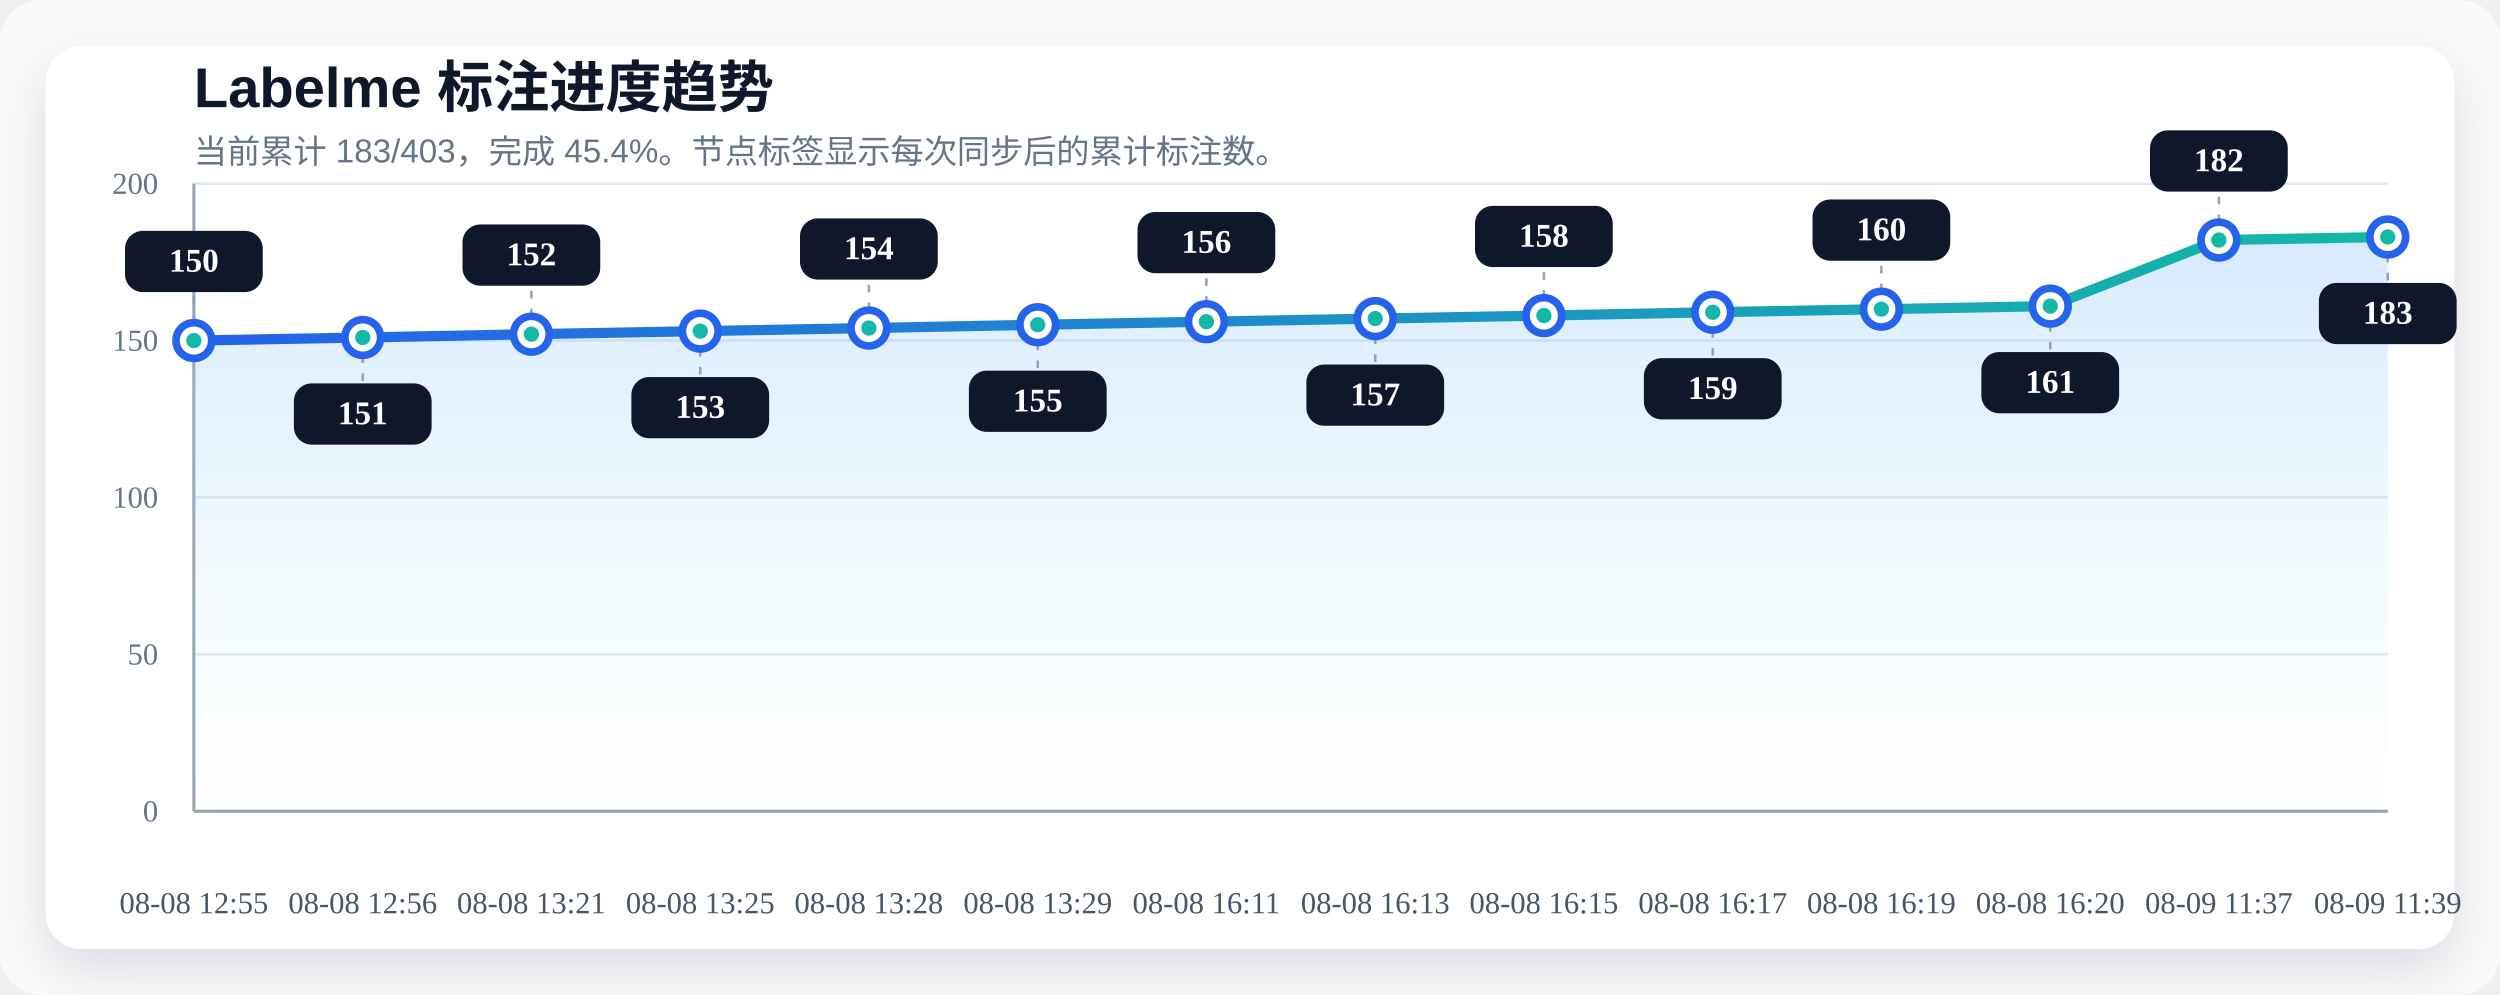
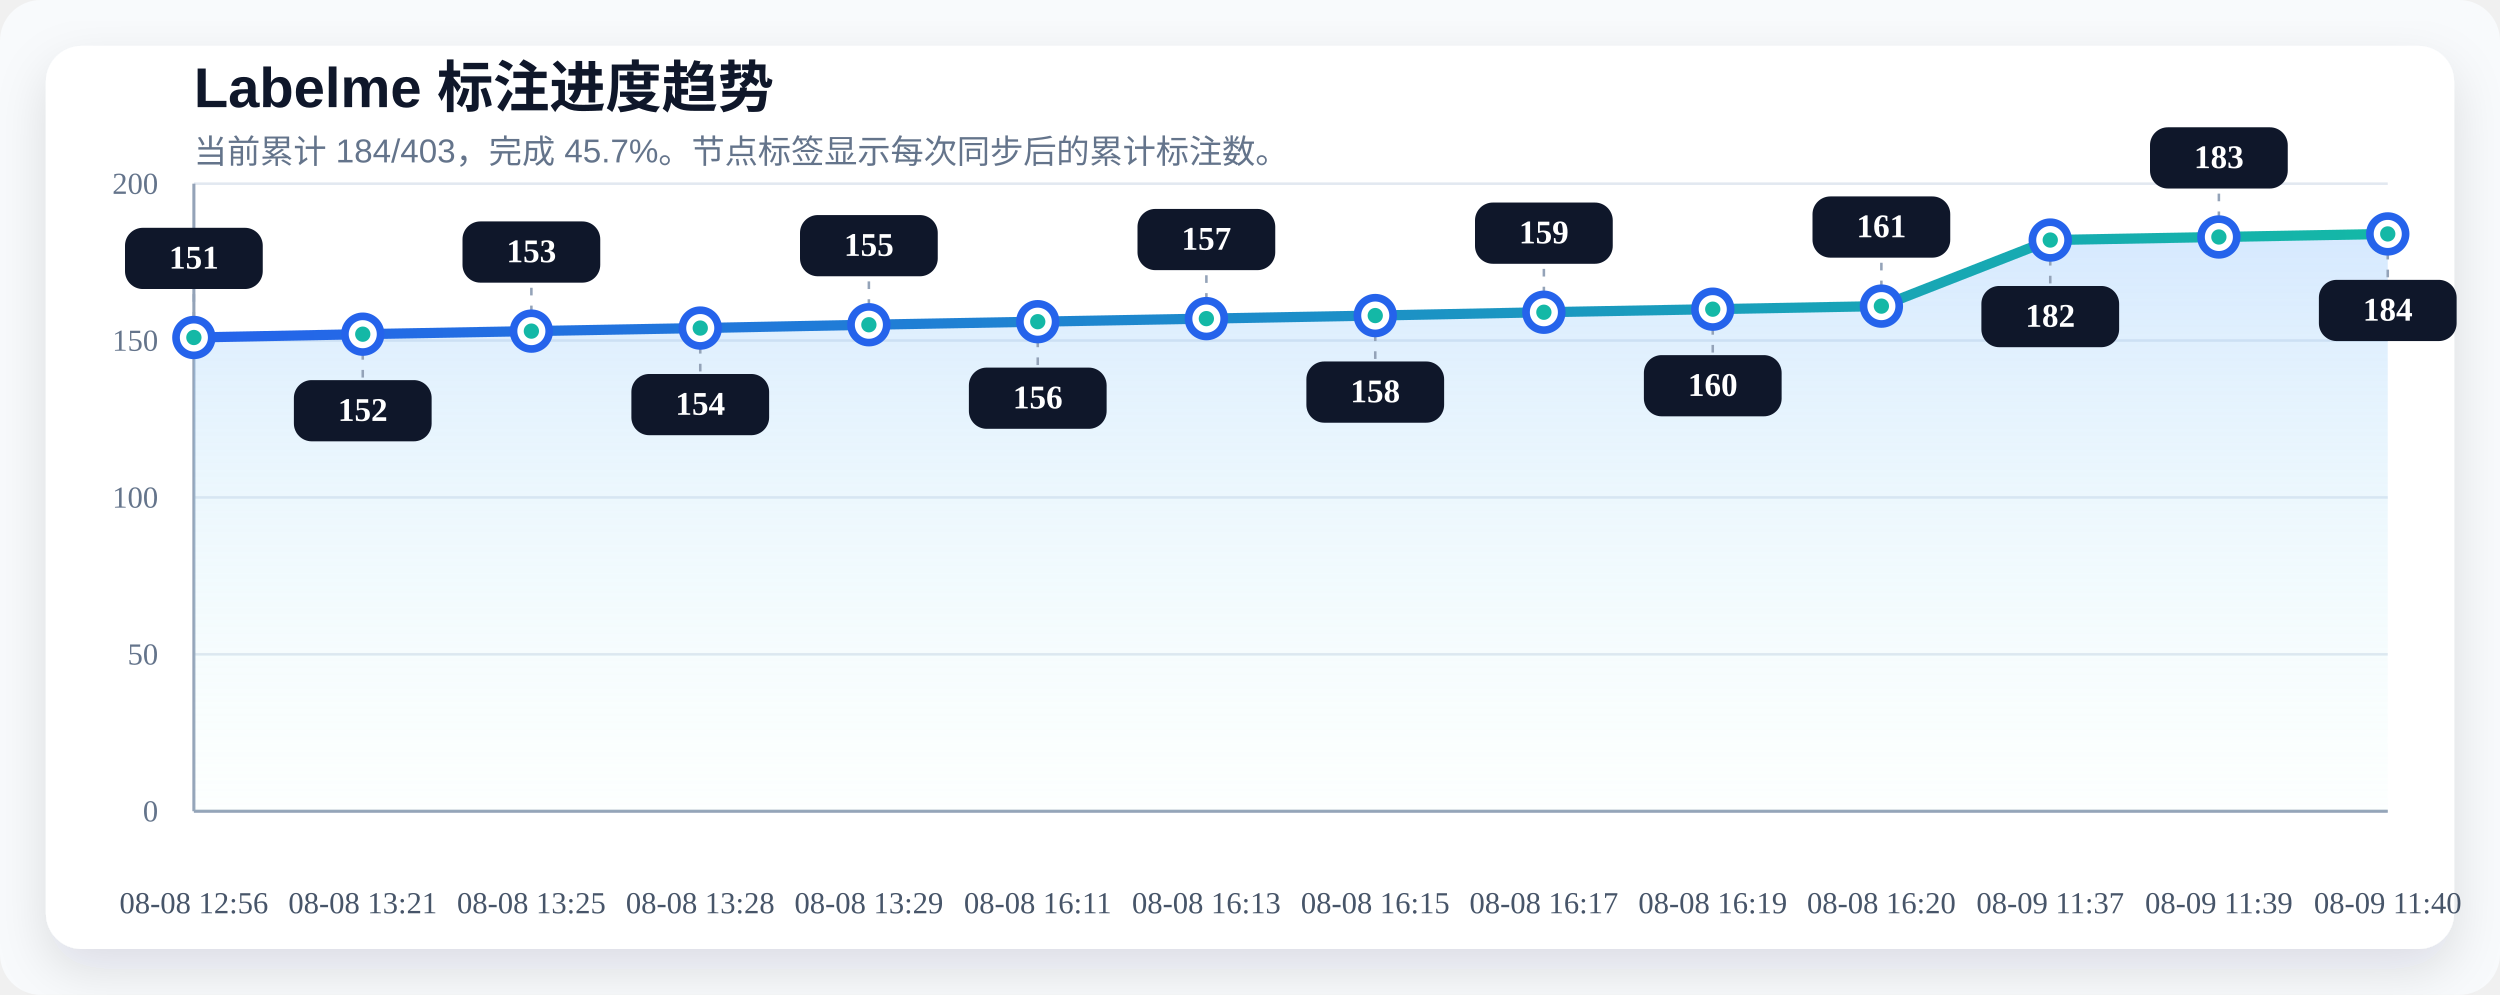
<svg xmlns="http://www.w3.org/2000/svg" width="980" height="390" viewBox="0 0 980 390">
  <defs>
    <linearGradient id="lineGradient" x1="0" y1="0" x2="1" y2="0">
      <stop offset="0%" stop-color="#2563eb" />
      <stop offset="100%" stop-color="#14b8a6" />
    </linearGradient>
    <linearGradient id="areaGradient" x1="0" y1="0" x2="0" y2="1">
      <stop offset="0%" stop-color="#93c5fd" stop-opacity="0.38" />
      <stop offset="100%" stop-color="#ccfbf1" stop-opacity="0.05" />
    </linearGradient>
    <filter id="softShadow" x="-20%" y="-20%" width="140%" height="140%">
      <feDropShadow dx="0" dy="8" stdDeviation="10" flood-color="#0f172a" flood-opacity="0.12" />
    </filter>
  </defs>
  <rect width="100%" height="100%" rx="16" fill="#f8fafc" />
  <rect x="18" y="18" width="944" height="354" rx="14" fill="#ffffff" filter="url(#softShadow)" />
  <text x="76" y="42" font-size="22" font-weight="800" font-family="Arial, sans-serif" fill="#0f172a">Labelme 标注进度趋势</text>
-   <text x="76" y="64" font-size="13" font-family="Arial, sans-serif" fill="#64748b">当前累计 183/403，完成 45.4%。节点标签显示每次同步后的累计标注数。</text>
+   <text x="76" y="64" font-size="13" font-family="Arial, sans-serif" fill="#64748b">当前累计 184/403，完成 45.7%。节点标签显示每次同步后的累计标注数。</text>
  <line x1="76" y1="318.0" x2="936" y2="318.0" stroke="#e2e8f0" stroke-width="1" />
  <line x1="76" y1="256.5" x2="936" y2="256.5" stroke="#e2e8f0" stroke-width="1" />
  <line x1="76" y1="195.0" x2="936" y2="195.0" stroke="#e2e8f0" stroke-width="1" />
  <line x1="76" y1="133.5" x2="936" y2="133.5" stroke="#e2e8f0" stroke-width="1" />
  <line x1="76" y1="72.0" x2="936" y2="72.0" stroke="#e2e8f0" stroke-width="1" />
  <line x1="76" y1="318" x2="936" y2="318" stroke="#94a3b8" stroke-width="1.2" />
  <line x1="76" y1="72" x2="76" y2="318" stroke="#94a3b8" stroke-width="1.2" />
  <text x="62" y="322.0" text-anchor="end" font-size="12" fill="#64748b">0</text>
  <text x="62" y="260.5" text-anchor="end" font-size="12" fill="#64748b">50</text>
  <text x="62" y="199.0" text-anchor="end" font-size="12" fill="#64748b">100</text>
  <text x="62" y="137.5" text-anchor="end" font-size="12" fill="#64748b">150</text>
  <text x="62" y="76.0" text-anchor="end" font-size="12" fill="#64748b">200</text>
-   <polygon points="76.0,318.0 76.0,133.5 142.2,132.3 208.3,131.0 274.5,129.8 340.6,128.6 406.8,127.3 472.9,126.1 539.1,124.9 605.2,123.7 671.4,122.4 737.5,121.2 803.7,120.0 869.8,94.1 936.0,92.9 936.0,318.0" fill="url(#areaGradient)" />
-   <polyline points="76.0,133.5 142.2,132.3 208.3,131.0 274.5,129.8 340.6,128.6 406.8,127.3 472.9,126.1 539.1,124.9 605.2,123.7 671.4,122.4 737.5,121.2 803.7,120.0 869.8,94.1 936.0,92.9" fill="none" stroke="url(#lineGradient)" stroke-width="4" stroke-linejoin="round" stroke-linecap="round" />
-   <line x1="76.0" y1="133.5" x2="76.0" y2="107.5" stroke="#94a3b8" stroke-width="1" stroke-dasharray="3 4" />
-   <rect x="49.0" y="90.5" width="54" height="24" rx="7" fill="#0f172a" />
-   <text x="76.0" y="106.5" text-anchor="middle" font-size="13" font-weight="700" fill="#ffffff">150</text>
-   <circle cx="76.0" cy="133.5" r="7" fill="#ffffff" stroke="#2563eb" stroke-width="3" />
-   <circle cx="76.0" cy="133.5" r="3" fill="#14b8a6" />
-   <line x1="142.2" y1="132.3" x2="142.2" y2="167.3" stroke="#94a3b8" stroke-width="1" stroke-dasharray="3 4" />
-   <rect x="115.2" y="150.3" width="54" height="24" rx="7" fill="#0f172a" />
-   <text x="142.2" y="166.3" text-anchor="middle" font-size="13" font-weight="700" fill="#ffffff">151</text>
-   <circle cx="142.2" cy="132.3" r="7" fill="#ffffff" stroke="#2563eb" stroke-width="3" />
-   <circle cx="142.2" cy="132.3" r="3" fill="#14b8a6" />
-   <line x1="208.3" y1="131.0" x2="208.3" y2="105.0" stroke="#94a3b8" stroke-width="1" stroke-dasharray="3 4" />
-   <rect x="181.3" y="88.0" width="54" height="24" rx="7" fill="#0f172a" />
-   <text x="208.3" y="104.0" text-anchor="middle" font-size="13" font-weight="700" fill="#ffffff">152</text>
-   <circle cx="208.3" cy="131.0" r="7" fill="#ffffff" stroke="#2563eb" stroke-width="3" />
-   <circle cx="208.3" cy="131.0" r="3" fill="#14b8a6" />
-   <line x1="274.5" y1="129.8" x2="274.5" y2="164.8" stroke="#94a3b8" stroke-width="1" stroke-dasharray="3 4" />
-   <rect x="247.5" y="147.8" width="54" height="24" rx="7" fill="#0f172a" />
-   <text x="274.5" y="163.8" text-anchor="middle" font-size="13" font-weight="700" fill="#ffffff">153</text>
-   <circle cx="274.5" cy="129.8" r="7" fill="#ffffff" stroke="#2563eb" stroke-width="3" />
-   <circle cx="274.5" cy="129.8" r="3" fill="#14b8a6" />
-   <line x1="340.6" y1="128.6" x2="340.6" y2="102.6" stroke="#94a3b8" stroke-width="1" stroke-dasharray="3 4" />
-   <rect x="313.6" y="85.6" width="54" height="24" rx="7" fill="#0f172a" />
-   <text x="340.6" y="101.6" text-anchor="middle" font-size="13" font-weight="700" fill="#ffffff">154</text>
-   <circle cx="340.6" cy="128.6" r="7" fill="#ffffff" stroke="#2563eb" stroke-width="3" />
-   <circle cx="340.6" cy="128.6" r="3" fill="#14b8a6" />
-   <line x1="406.8" y1="127.3" x2="406.8" y2="162.3" stroke="#94a3b8" stroke-width="1" stroke-dasharray="3 4" />
-   <rect x="379.8" y="145.3" width="54" height="24" rx="7" fill="#0f172a" />
-   <text x="406.8" y="161.3" text-anchor="middle" font-size="13" font-weight="700" fill="#ffffff">155</text>
-   <circle cx="406.8" cy="127.3" r="7" fill="#ffffff" stroke="#2563eb" stroke-width="3" />
-   <circle cx="406.8" cy="127.3" r="3" fill="#14b8a6" />
-   <line x1="472.9" y1="126.1" x2="472.9" y2="100.1" stroke="#94a3b8" stroke-width="1" stroke-dasharray="3 4" />
-   <rect x="445.9" y="83.1" width="54" height="24" rx="7" fill="#0f172a" />
-   <text x="472.9" y="99.1" text-anchor="middle" font-size="13" font-weight="700" fill="#ffffff">156</text>
-   <circle cx="472.9" cy="126.1" r="7" fill="#ffffff" stroke="#2563eb" stroke-width="3" />
-   <circle cx="472.9" cy="126.1" r="3" fill="#14b8a6" />
-   <line x1="539.1" y1="124.9" x2="539.1" y2="159.9" stroke="#94a3b8" stroke-width="1" stroke-dasharray="3 4" />
-   <rect x="512.1" y="142.9" width="54" height="24" rx="7" fill="#0f172a" />
-   <text x="539.1" y="158.9" text-anchor="middle" font-size="13" font-weight="700" fill="#ffffff">157</text>
-   <circle cx="539.1" cy="124.9" r="7" fill="#ffffff" stroke="#2563eb" stroke-width="3" />
-   <circle cx="539.1" cy="124.9" r="3" fill="#14b8a6" />
-   <line x1="605.2" y1="123.7" x2="605.2" y2="97.7" stroke="#94a3b8" stroke-width="1" stroke-dasharray="3 4" />
-   <rect x="578.2" y="80.7" width="54" height="24" rx="7" fill="#0f172a" />
-   <text x="605.2" y="96.7" text-anchor="middle" font-size="13" font-weight="700" fill="#ffffff">158</text>
-   <circle cx="605.2" cy="123.7" r="7" fill="#ffffff" stroke="#2563eb" stroke-width="3" />
-   <circle cx="605.2" cy="123.7" r="3" fill="#14b8a6" />
-   <line x1="671.4" y1="122.4" x2="671.4" y2="157.4" stroke="#94a3b8" stroke-width="1" stroke-dasharray="3 4" />
-   <rect x="644.4" y="140.4" width="54" height="24" rx="7" fill="#0f172a" />
-   <text x="671.4" y="156.4" text-anchor="middle" font-size="13" font-weight="700" fill="#ffffff">159</text>
-   <circle cx="671.4" cy="122.4" r="7" fill="#ffffff" stroke="#2563eb" stroke-width="3" />
-   <circle cx="671.4" cy="122.4" r="3" fill="#14b8a6" />
-   <line x1="737.5" y1="121.2" x2="737.5" y2="95.2" stroke="#94a3b8" stroke-width="1" stroke-dasharray="3 4" />
-   <rect x="710.5" y="78.2" width="54" height="24" rx="7" fill="#0f172a" />
-   <text x="737.5" y="94.2" text-anchor="middle" font-size="13" font-weight="700" fill="#ffffff">160</text>
-   <circle cx="737.5" cy="121.2" r="7" fill="#ffffff" stroke="#2563eb" stroke-width="3" />
-   <circle cx="737.5" cy="121.2" r="3" fill="#14b8a6" />
-   <line x1="803.7" y1="120.0" x2="803.7" y2="155.0" stroke="#94a3b8" stroke-width="1" stroke-dasharray="3 4" />
-   <rect x="776.7" y="138.0" width="54" height="24" rx="7" fill="#0f172a" />
-   <text x="803.7" y="154.0" text-anchor="middle" font-size="13" font-weight="700" fill="#ffffff">161</text>
-   <circle cx="803.7" cy="120.0" r="7" fill="#ffffff" stroke="#2563eb" stroke-width="3" />
-   <circle cx="803.7" cy="120.0" r="3" fill="#14b8a6" />
-   <line x1="869.8" y1="94.1" x2="869.8" y2="68.1" stroke="#94a3b8" stroke-width="1" stroke-dasharray="3 4" />
-   <rect x="842.8" y="51.1" width="54" height="24" rx="7" fill="#0f172a" />
-   <text x="869.8" y="67.1" text-anchor="middle" font-size="13" font-weight="700" fill="#ffffff">182</text>
-   <circle cx="869.8" cy="94.1" r="7" fill="#ffffff" stroke="#2563eb" stroke-width="3" />
-   <circle cx="869.8" cy="94.1" r="3" fill="#14b8a6" />
-   <line x1="936.0" y1="92.9" x2="936.0" y2="127.9" stroke="#94a3b8" stroke-width="1" stroke-dasharray="3 4" />
-   <rect x="909.0" y="110.9" width="54" height="24" rx="7" fill="#0f172a" />
-   <text x="936.0" y="126.9" text-anchor="middle" font-size="13" font-weight="700" fill="#ffffff">183</text>
-   <circle cx="936.0" cy="92.9" r="7" fill="#ffffff" stroke="#2563eb" stroke-width="3" />
-   <circle cx="936.0" cy="92.9" r="3" fill="#14b8a6" />
-   <text x="76.0" y="358" text-anchor="middle" font-size="12" fill="#475569">08-08 12:55</text>
-   <text x="142.2" y="358" text-anchor="middle" font-size="12" fill="#475569">08-08 12:56</text>
-   <text x="208.3" y="358" text-anchor="middle" font-size="12" fill="#475569">08-08 13:21</text>
-   <text x="274.5" y="358" text-anchor="middle" font-size="12" fill="#475569">08-08 13:25</text>
-   <text x="340.6" y="358" text-anchor="middle" font-size="12" fill="#475569">08-08 13:28</text>
-   <text x="406.8" y="358" text-anchor="middle" font-size="12" fill="#475569">08-08 13:29</text>
-   <text x="472.9" y="358" text-anchor="middle" font-size="12" fill="#475569">08-08 16:11</text>
-   <text x="539.1" y="358" text-anchor="middle" font-size="12" fill="#475569">08-08 16:13</text>
-   <text x="605.2" y="358" text-anchor="middle" font-size="12" fill="#475569">08-08 16:15</text>
-   <text x="671.4" y="358" text-anchor="middle" font-size="12" fill="#475569">08-08 16:17</text>
-   <text x="737.5" y="358" text-anchor="middle" font-size="12" fill="#475569">08-08 16:19</text>
-   <text x="803.7" y="358" text-anchor="middle" font-size="12" fill="#475569">08-08 16:20</text>
-   <text x="869.8" y="358" text-anchor="middle" font-size="12" fill="#475569">08-09 11:37</text>
-   <text x="936.0" y="358" text-anchor="middle" font-size="12" fill="#475569">08-09 11:39</text>
+   <polygon points="76.0,318.0 76.0,132.3 142.2,131.0 208.3,129.8 274.5,128.6 340.6,127.3 406.8,126.1 472.9,124.9 539.1,123.7 605.2,122.4 671.4,121.2 737.5,120.0 803.7,94.1 869.8,92.9 936.0,91.7 936.0,318.0" fill="url(#areaGradient)" />
+   <polyline points="76.0,132.3 142.2,131.0 208.3,129.8 274.5,128.6 340.6,127.3 406.8,126.1 472.9,124.9 539.1,123.7 605.2,122.4 671.4,121.2 737.5,120.0 803.7,94.1 869.8,92.9 936.0,91.7" fill="none" stroke="url(#lineGradient)" stroke-width="4" stroke-linejoin="round" stroke-linecap="round" />
+   <line x1="76.0" y1="132.3" x2="76.0" y2="106.3" stroke="#94a3b8" stroke-width="1" stroke-dasharray="3 4" />
+   <rect x="49.0" y="89.3" width="54" height="24" rx="7" fill="#0f172a" />
+   <text x="76.0" y="105.3" text-anchor="middle" font-size="13" font-weight="700" fill="#ffffff">151</text>
+   <circle cx="76.0" cy="132.3" r="7" fill="#ffffff" stroke="#2563eb" stroke-width="3" />
+   <circle cx="76.0" cy="132.3" r="3" fill="#14b8a6" />
+   <line x1="142.2" y1="131.0" x2="142.2" y2="166.0" stroke="#94a3b8" stroke-width="1" stroke-dasharray="3 4" />
+   <rect x="115.2" y="149.0" width="54" height="24" rx="7" fill="#0f172a" />
+   <text x="142.2" y="165.0" text-anchor="middle" font-size="13" font-weight="700" fill="#ffffff">152</text>
+   <circle cx="142.2" cy="131.0" r="7" fill="#ffffff" stroke="#2563eb" stroke-width="3" />
+   <circle cx="142.2" cy="131.0" r="3" fill="#14b8a6" />
+   <line x1="208.3" y1="129.8" x2="208.3" y2="103.8" stroke="#94a3b8" stroke-width="1" stroke-dasharray="3 4" />
+   <rect x="181.3" y="86.8" width="54" height="24" rx="7" fill="#0f172a" />
+   <text x="208.3" y="102.8" text-anchor="middle" font-size="13" font-weight="700" fill="#ffffff">153</text>
+   <circle cx="208.3" cy="129.8" r="7" fill="#ffffff" stroke="#2563eb" stroke-width="3" />
+   <circle cx="208.3" cy="129.8" r="3" fill="#14b8a6" />
+   <line x1="274.5" y1="128.6" x2="274.5" y2="163.6" stroke="#94a3b8" stroke-width="1" stroke-dasharray="3 4" />
+   <rect x="247.5" y="146.6" width="54" height="24" rx="7" fill="#0f172a" />
+   <text x="274.5" y="162.6" text-anchor="middle" font-size="13" font-weight="700" fill="#ffffff">154</text>
+   <circle cx="274.5" cy="128.6" r="7" fill="#ffffff" stroke="#2563eb" stroke-width="3" />
+   <circle cx="274.5" cy="128.6" r="3" fill="#14b8a6" />
+   <line x1="340.6" y1="127.3" x2="340.6" y2="101.3" stroke="#94a3b8" stroke-width="1" stroke-dasharray="3 4" />
+   <rect x="313.6" y="84.3" width="54" height="24" rx="7" fill="#0f172a" />
+   <text x="340.6" y="100.3" text-anchor="middle" font-size="13" font-weight="700" fill="#ffffff">155</text>
+   <circle cx="340.6" cy="127.3" r="7" fill="#ffffff" stroke="#2563eb" stroke-width="3" />
+   <circle cx="340.6" cy="127.3" r="3" fill="#14b8a6" />
+   <line x1="406.8" y1="126.1" x2="406.8" y2="161.1" stroke="#94a3b8" stroke-width="1" stroke-dasharray="3 4" />
+   <rect x="379.8" y="144.1" width="54" height="24" rx="7" fill="#0f172a" />
+   <text x="406.8" y="160.1" text-anchor="middle" font-size="13" font-weight="700" fill="#ffffff">156</text>
+   <circle cx="406.8" cy="126.1" r="7" fill="#ffffff" stroke="#2563eb" stroke-width="3" />
+   <circle cx="406.8" cy="126.1" r="3" fill="#14b8a6" />
+   <line x1="472.9" y1="124.9" x2="472.9" y2="98.9" stroke="#94a3b8" stroke-width="1" stroke-dasharray="3 4" />
+   <rect x="445.9" y="81.9" width="54" height="24" rx="7" fill="#0f172a" />
+   <text x="472.9" y="97.9" text-anchor="middle" font-size="13" font-weight="700" fill="#ffffff">157</text>
+   <circle cx="472.9" cy="124.9" r="7" fill="#ffffff" stroke="#2563eb" stroke-width="3" />
+   <circle cx="472.9" cy="124.9" r="3" fill="#14b8a6" />
+   <line x1="539.1" y1="123.7" x2="539.1" y2="158.7" stroke="#94a3b8" stroke-width="1" stroke-dasharray="3 4" />
+   <rect x="512.1" y="141.7" width="54" height="24" rx="7" fill="#0f172a" />
+   <text x="539.1" y="157.7" text-anchor="middle" font-size="13" font-weight="700" fill="#ffffff">158</text>
+   <circle cx="539.1" cy="123.7" r="7" fill="#ffffff" stroke="#2563eb" stroke-width="3" />
+   <circle cx="539.1" cy="123.7" r="3" fill="#14b8a6" />
+   <line x1="605.2" y1="122.4" x2="605.2" y2="96.4" stroke="#94a3b8" stroke-width="1" stroke-dasharray="3 4" />
+   <rect x="578.2" y="79.4" width="54" height="24" rx="7" fill="#0f172a" />
+   <text x="605.2" y="95.4" text-anchor="middle" font-size="13" font-weight="700" fill="#ffffff">159</text>
+   <circle cx="605.2" cy="122.4" r="7" fill="#ffffff" stroke="#2563eb" stroke-width="3" />
+   <circle cx="605.2" cy="122.4" r="3" fill="#14b8a6" />
+   <line x1="671.4" y1="121.2" x2="671.4" y2="156.2" stroke="#94a3b8" stroke-width="1" stroke-dasharray="3 4" />
+   <rect x="644.4" y="139.2" width="54" height="24" rx="7" fill="#0f172a" />
+   <text x="671.4" y="155.2" text-anchor="middle" font-size="13" font-weight="700" fill="#ffffff">160</text>
+   <circle cx="671.4" cy="121.2" r="7" fill="#ffffff" stroke="#2563eb" stroke-width="3" />
+   <circle cx="671.4" cy="121.2" r="3" fill="#14b8a6" />
+   <line x1="737.5" y1="120.0" x2="737.5" y2="94.0" stroke="#94a3b8" stroke-width="1" stroke-dasharray="3 4" />
+   <rect x="710.5" y="77.0" width="54" height="24" rx="7" fill="#0f172a" />
+   <text x="737.5" y="93.0" text-anchor="middle" font-size="13" font-weight="700" fill="#ffffff">161</text>
+   <circle cx="737.5" cy="120.0" r="7" fill="#ffffff" stroke="#2563eb" stroke-width="3" />
+   <circle cx="737.5" cy="120.0" r="3" fill="#14b8a6" />
+   <line x1="803.7" y1="94.1" x2="803.7" y2="129.1" stroke="#94a3b8" stroke-width="1" stroke-dasharray="3 4" />
+   <rect x="776.7" y="112.1" width="54" height="24" rx="7" fill="#0f172a" />
+   <text x="803.7" y="128.1" text-anchor="middle" font-size="13" font-weight="700" fill="#ffffff">182</text>
+   <circle cx="803.7" cy="94.1" r="7" fill="#ffffff" stroke="#2563eb" stroke-width="3" />
+   <circle cx="803.7" cy="94.1" r="3" fill="#14b8a6" />
+   <line x1="869.8" y1="92.9" x2="869.8" y2="66.9" stroke="#94a3b8" stroke-width="1" stroke-dasharray="3 4" />
+   <rect x="842.8" y="49.9" width="54" height="24" rx="7" fill="#0f172a" />
+   <text x="869.8" y="65.9" text-anchor="middle" font-size="13" font-weight="700" fill="#ffffff">183</text>
+   <circle cx="869.8" cy="92.9" r="7" fill="#ffffff" stroke="#2563eb" stroke-width="3" />
+   <circle cx="869.8" cy="92.9" r="3" fill="#14b8a6" />
+   <line x1="936.0" y1="91.7" x2="936.0" y2="126.7" stroke="#94a3b8" stroke-width="1" stroke-dasharray="3 4" />
+   <rect x="909.0" y="109.7" width="54" height="24" rx="7" fill="#0f172a" />
+   <text x="936.0" y="125.7" text-anchor="middle" font-size="13" font-weight="700" fill="#ffffff">184</text>
+   <circle cx="936.0" cy="91.7" r="7" fill="#ffffff" stroke="#2563eb" stroke-width="3" />
+   <circle cx="936.0" cy="91.7" r="3" fill="#14b8a6" />
+   <text x="76.0" y="358" text-anchor="middle" font-size="12" fill="#475569">08-08 12:56</text>
+   <text x="142.2" y="358" text-anchor="middle" font-size="12" fill="#475569">08-08 13:21</text>
+   <text x="208.3" y="358" text-anchor="middle" font-size="12" fill="#475569">08-08 13:25</text>
+   <text x="274.5" y="358" text-anchor="middle" font-size="12" fill="#475569">08-08 13:28</text>
+   <text x="340.6" y="358" text-anchor="middle" font-size="12" fill="#475569">08-08 13:29</text>
+   <text x="406.8" y="358" text-anchor="middle" font-size="12" fill="#475569">08-08 16:11</text>
+   <text x="472.9" y="358" text-anchor="middle" font-size="12" fill="#475569">08-08 16:13</text>
+   <text x="539.1" y="358" text-anchor="middle" font-size="12" fill="#475569">08-08 16:15</text>
+   <text x="605.2" y="358" text-anchor="middle" font-size="12" fill="#475569">08-08 16:17</text>
+   <text x="671.4" y="358" text-anchor="middle" font-size="12" fill="#475569">08-08 16:19</text>
+   <text x="737.5" y="358" text-anchor="middle" font-size="12" fill="#475569">08-08 16:20</text>
+   <text x="803.7" y="358" text-anchor="middle" font-size="12" fill="#475569">08-09 11:37</text>
+   <text x="869.8" y="358" text-anchor="middle" font-size="12" fill="#475569">08-09 11:39</text>
+   <text x="936.0" y="358" text-anchor="middle" font-size="12" fill="#475569">08-09 11:40</text>
</svg>
